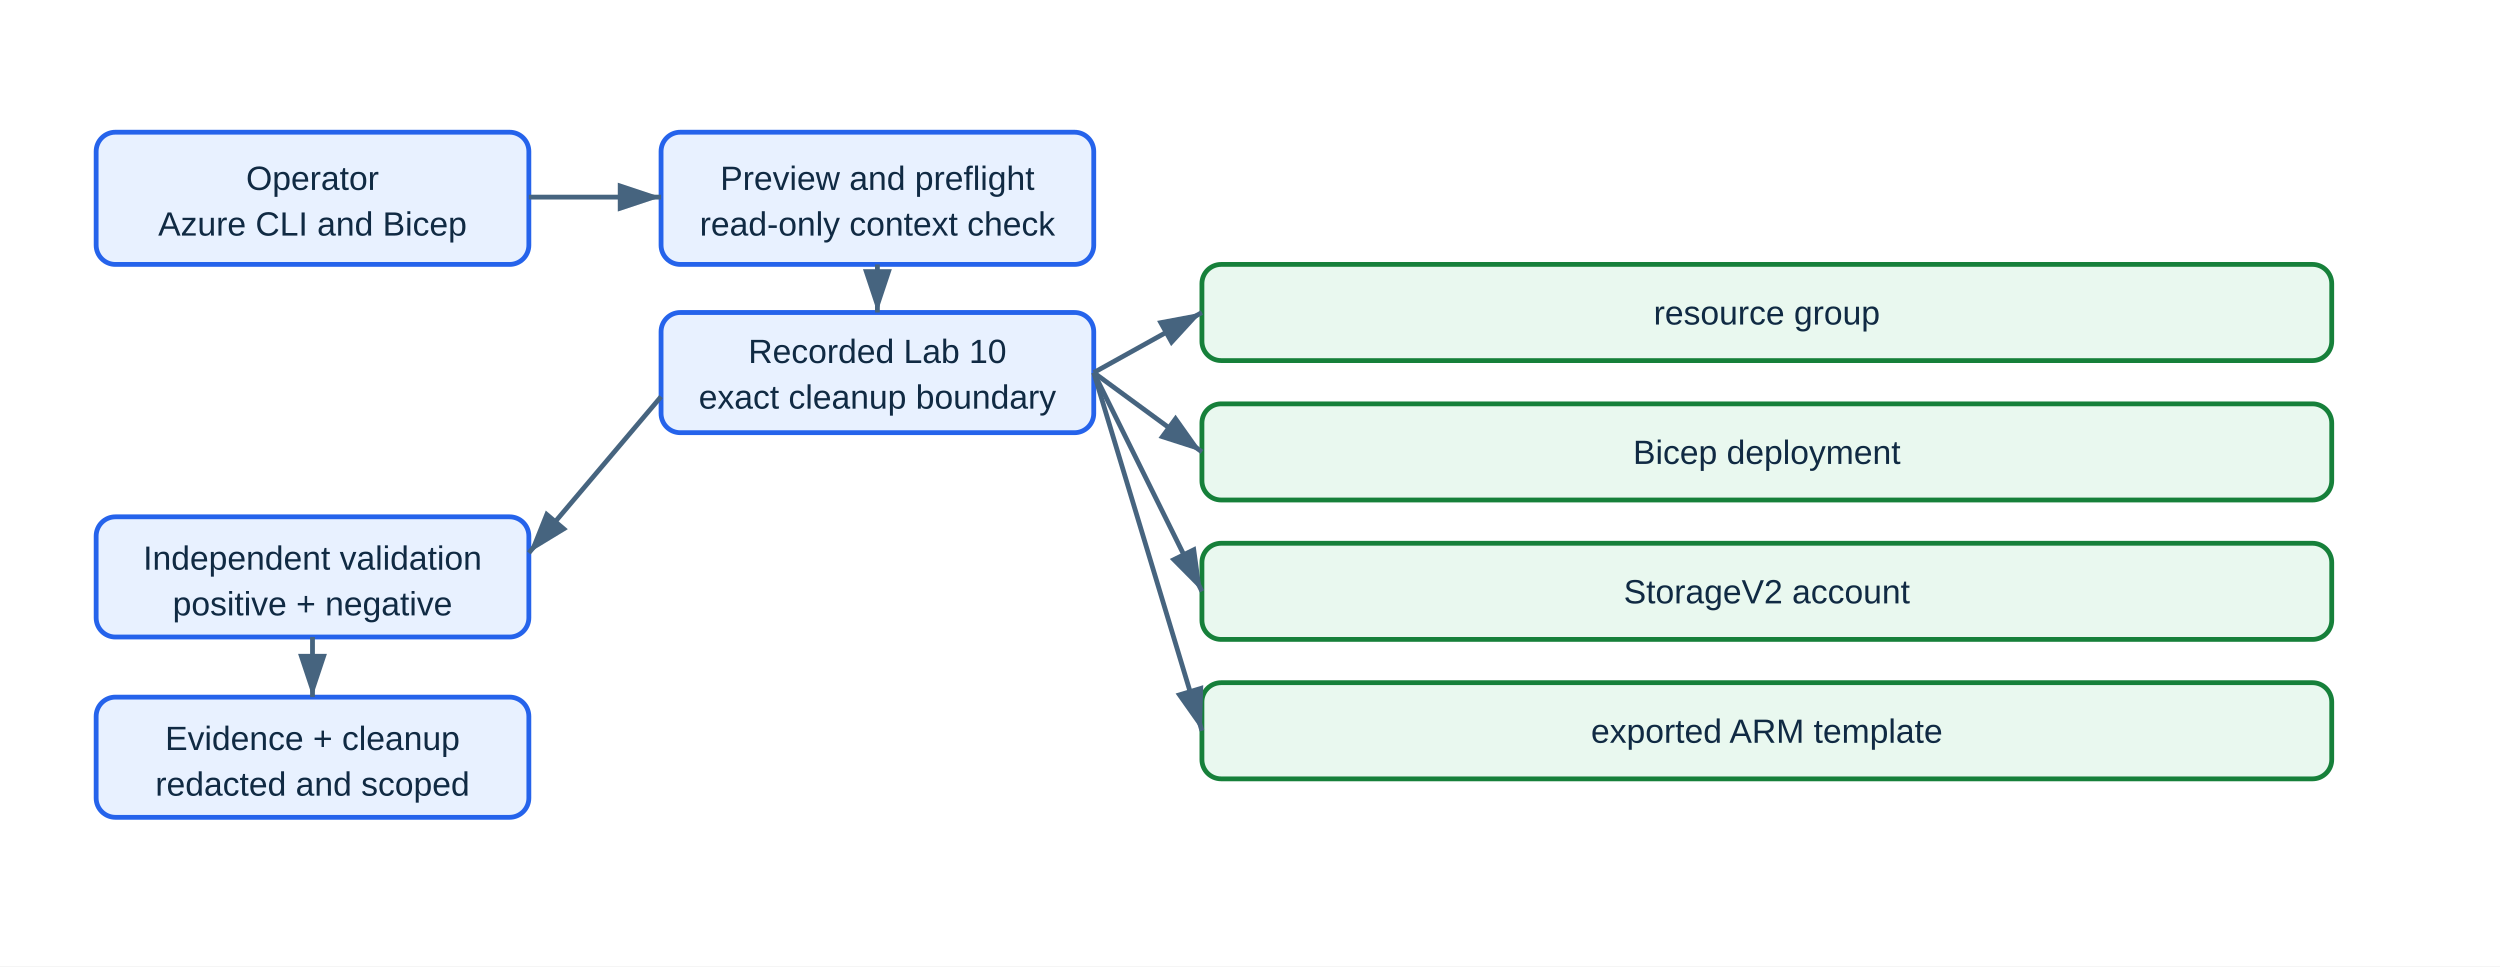
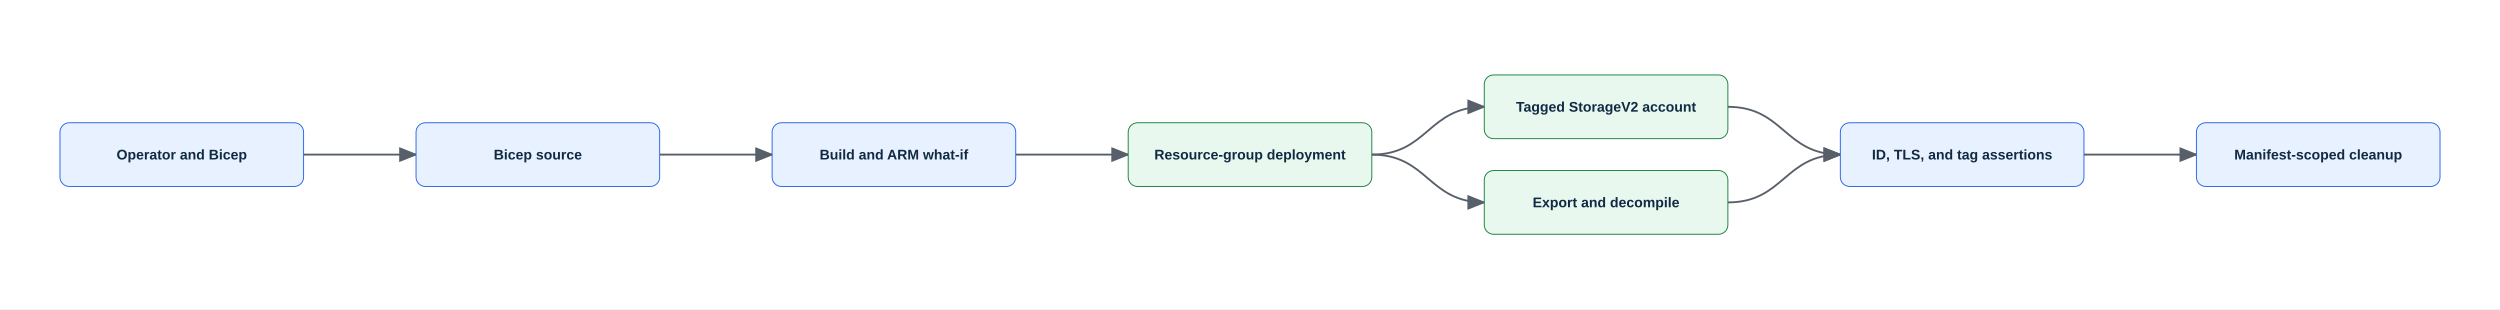
- <svg xmlns="http://www.w3.org/2000/svg" width="1040" height="402" viewBox="0 0 1040 402" role="img" aria-labelledby="title desc">
+ <svg xmlns="http://www.w3.org/2000/svg" width="2668" height="330" viewBox="0 0 2668 330" role="img" aria-labelledby="lab10-title lab10-desc">
  <defs>
-     <marker id="arrow" markerWidth="10" markerHeight="10" refX="9" refY="3" orient="auto">
-       <path d="M0,0 L0,6 L9,3 z" fill="#46647f" />
+     <marker id="arrow" markerWidth="10" markerHeight="8" refX="9" refY="4" orient="auto" markerUnits="strokeWidth">
+       <path d="M 0 0 L 10 4 L 0 8 z" fill="#57606a" />
    </marker>
+     <style>
+       .edge { fill: none; stroke: #57606a; stroke-width: 2; marker-end: url(#arrow); }
+       .edge-label-bg { fill: #ffffff; opacity: .94; }
+       .edge-label { fill: #57606a; font: 13px 'Segoe UI', Arial, sans-serif; text-anchor: middle; dominant-baseline: central; }
+       .node-label { font: 600 15px 'Segoe UI', Arial, sans-serif; text-anchor: middle; dominant-baseline: central; }
+     </style>
  </defs>
-   <style>text{font-family:Segoe UI,Arial,sans-serif;font-size:14px;fill:#102a43} .control{fill:#e8f1ff;stroke:#2563eb;stroke-width:2} .resource{fill:#e9f8ef;stroke:#16803a;stroke-width:2} .arrow{fill:none;stroke:#46647f;stroke-width:2;marker-end:url(#arrow)}</style>
  <rect width="100%" height="100%" fill="#ffffff" />
-   <rect x="40" y="55" width="180" height="55" rx="8" class="control" />
-   <text x="130" y="79" text-anchor="middle">Operator</text>
-   <text x="130" y="98" text-anchor="middle">Azure CLI and Bicep</text>
-   <rect x="275" y="55" width="180" height="55" rx="8" class="control" />
-   <text x="365" y="79" text-anchor="middle">Preview and preflight</text>
-   <text x="365" y="98" text-anchor="middle">read-only context check</text>
-   <path d="M220 82 L275 82" class="arrow" />
-   <rect x="275" y="130" width="180" height="50" rx="8" class="control" />
-   <text x="365" y="151" text-anchor="middle">Recorded Lab 10</text>
-   <text x="365" y="170" text-anchor="middle">exact cleanup boundary</text>
-   <path d="M365 110 L365 130" class="arrow" />
-   <rect x="500" y="110" width="470" height="40" rx="8" class="resource" />
-   <text x="735" y="135" text-anchor="middle">resource group</text>
-   <rect x="500" y="168" width="470" height="40" rx="8" class="resource" />
-   <text x="735" y="193" text-anchor="middle">Bicep deployment</text>
-   <rect x="500" y="226" width="470" height="40" rx="8" class="resource" />
-   <text x="735" y="251" text-anchor="middle">StorageV2 account</text>
-   <rect x="500" y="284" width="470" height="40" rx="8" class="resource" />
-   <text x="735" y="309" text-anchor="middle">exported ARM template</text>
-   <path d="M 455 155 L 500 130" class="arrow" />
-   <path d="M 455 155 L 500 188" class="arrow" />
-   <path d="M 455 155 L 500 246" class="arrow" />
-   <path d="M 455 155 L 500 304" class="arrow" />
-   <rect x="40" y="215" width="180" height="50" rx="8" class="control" />
-   <text x="130" y="237" text-anchor="middle">Independent validation</text>
-   <text x="130" y="256" text-anchor="middle">positive + negative</text>
-   <path d="M275 165 L220 230" class="arrow" />
-   <rect x="40" y="290" width="180" height="50" rx="8" class="control" />
-   <text x="130" y="312" text-anchor="middle">Evidence + cleanup</text>
-   <text x="130" y="331" text-anchor="middle">redacted and scoped</text>
-   <path d="M130 265 L130 290" class="arrow" />
+   <g aria-hidden="true">
+     <path class="edge" d="M 324 165 C 384 165, 384 165, 444 165" />
+     <path class="edge" d="M 704 165 C 764 165, 764 165, 824 165" />
+     <path class="edge" d="M 1084 165 C 1144 165, 1144 165, 1204 165" />
+     <path class="edge" d="M 1464 165 C 1524 165, 1524 114, 1584 114" />
+     <path class="edge" d="M 1464 165 C 1524 165, 1524 216, 1584 216" />
+     <path class="edge" d="M 1844 114 C 1904 114, 1904 165, 1964 165" />
+     <path class="edge" d="M 1844 216 C 1904 216, 1904 165, 1964 165" />
+     <path class="edge" d="M 2224 165 C 2284 165, 2284 165, 2344 165" />
+     <rect x="64" y="131" width="260" height="68" rx="10" fill="#e8f1ff" stroke="#2563eb" />
+     <text x="194" y="165" class="node-label" fill="#102a43">Operator and Bicep</text>
+     <rect x="444" y="131" width="260" height="68" rx="10" fill="#e8f1ff" stroke="#2563eb" />
+     <text x="574" y="165" class="node-label" fill="#102a43">Bicep source</text>
+     <rect x="824" y="131" width="260" height="68" rx="10" fill="#e8f1ff" stroke="#2563eb" />
+     <text x="954" y="165" class="node-label" fill="#102a43">Build and ARM what-if</text>
+     <rect x="1204" y="131" width="260" height="68" rx="10" fill="#e9f8ef" stroke="#16803a" />
+     <text x="1334" y="165" class="node-label" fill="#102a43">Resource-group deployment</text>
+     <rect x="1584" y="80" width="260" height="68" rx="10" fill="#e9f8ef" stroke="#16803a" />
+     <text x="1714" y="114" class="node-label" fill="#102a43">Tagged StorageV2 account</text>
+     <rect x="1584" y="182" width="260" height="68" rx="10" fill="#e9f8ef" stroke="#16803a" />
+     <text x="1714" y="216" class="node-label" fill="#102a43">Export and decompile</text>
+     <rect x="1964" y="131" width="260" height="68" rx="10" fill="#e8f1ff" stroke="#2563eb" />
+     <text x="2094" y="165" class="node-label" fill="#102a43">ID, TLS, and tag assertions</text>
+     <rect x="2344" y="131" width="260" height="68" rx="10" fill="#e8f1ff" stroke="#2563eb" />
+     <text x="2474" y="165" class="node-label" fill="#102a43">Manifest-scoped cleanup</text>
+   </g>
</svg>
